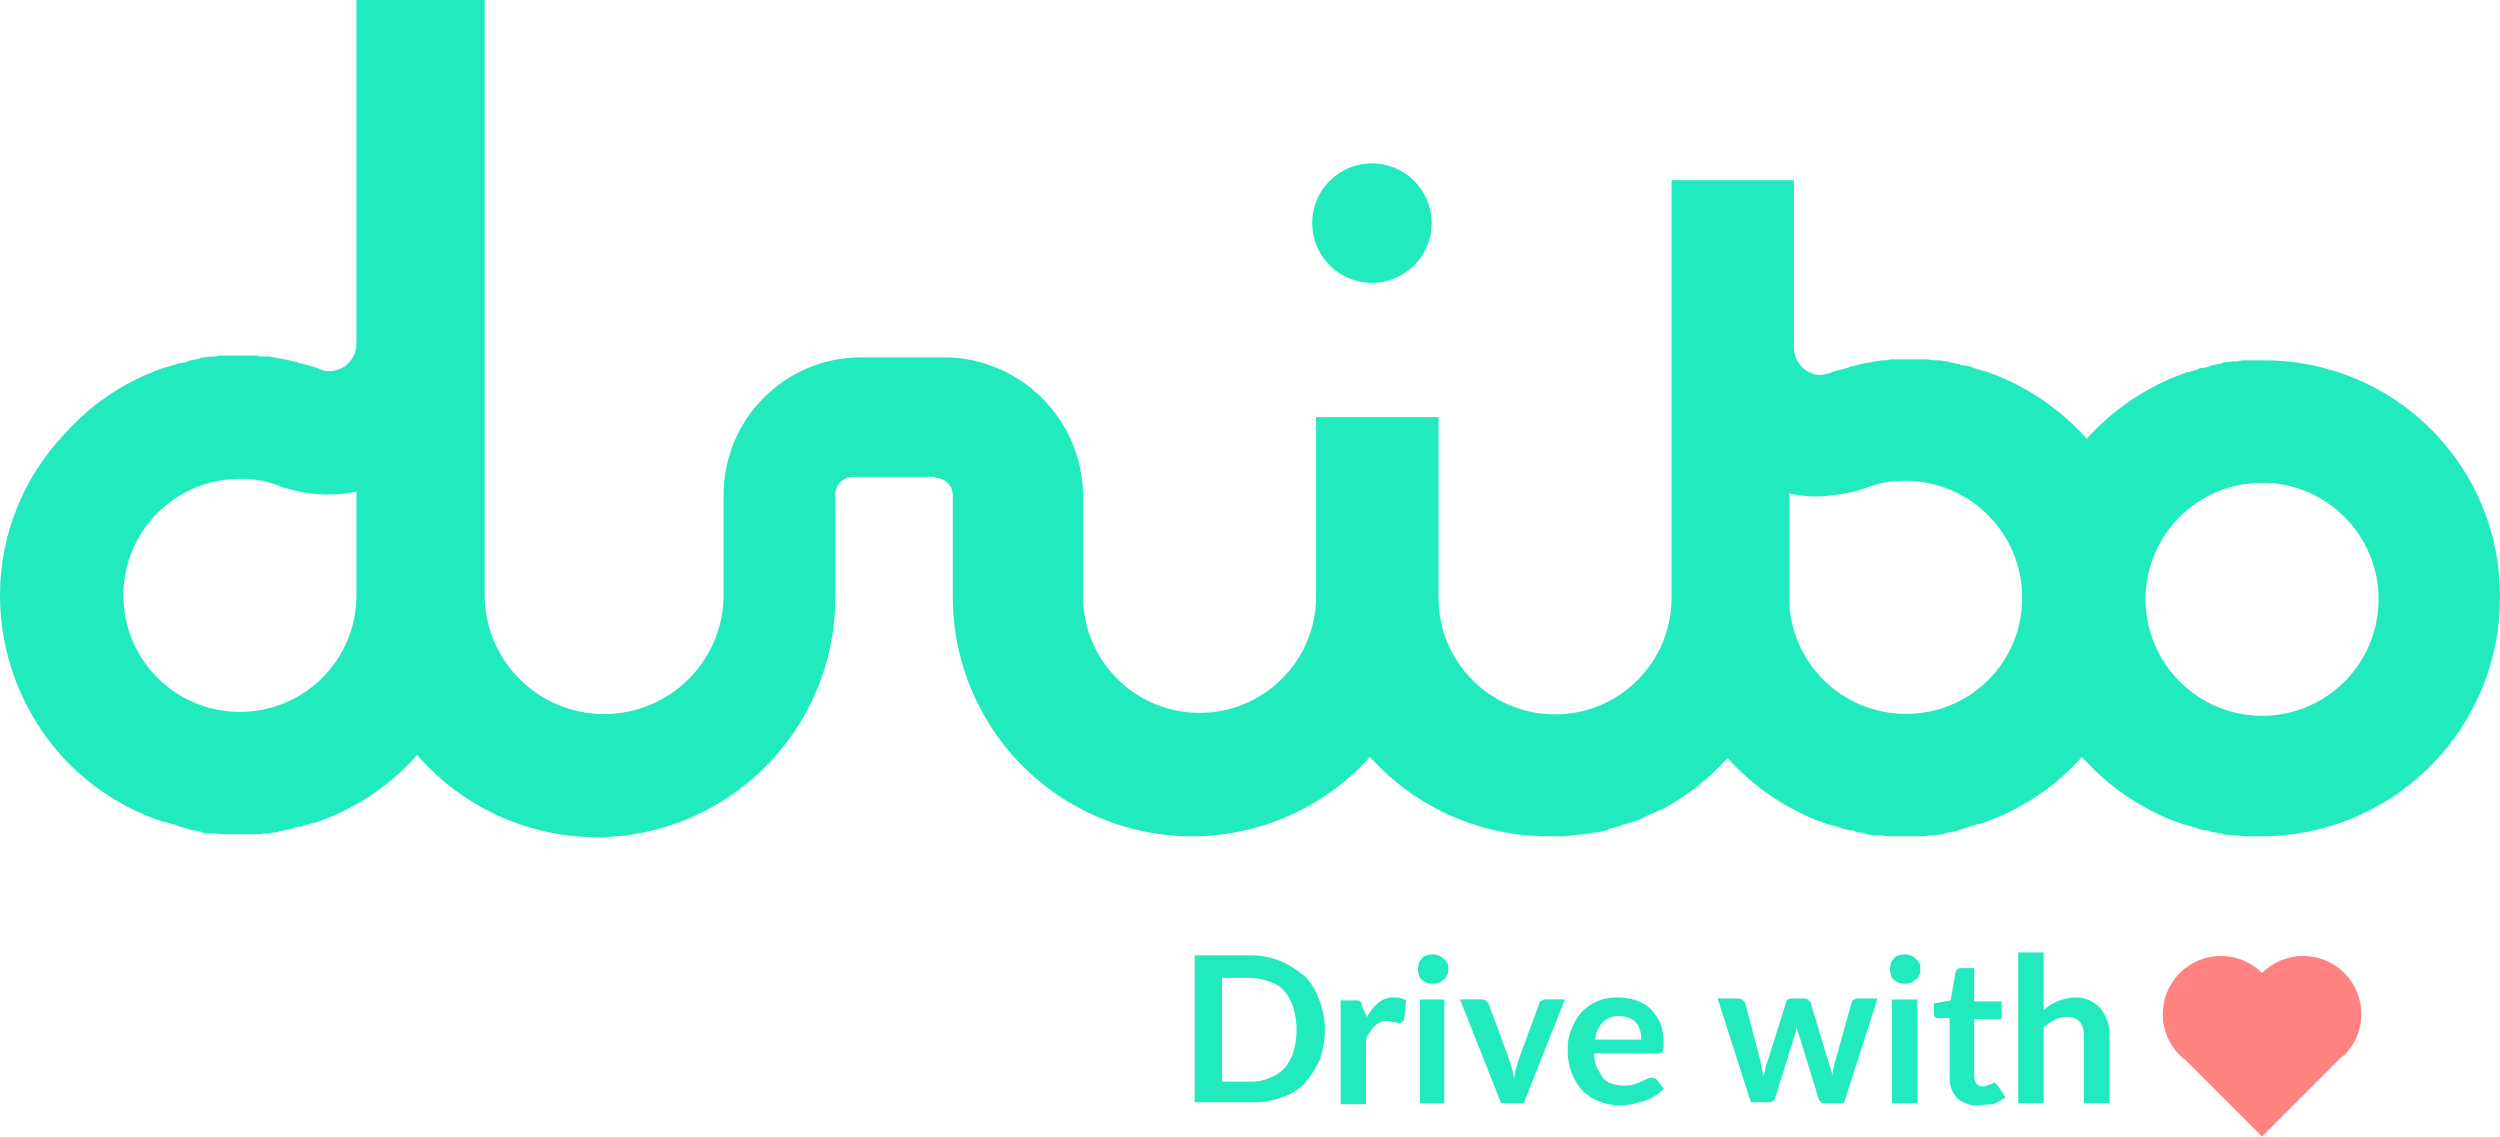
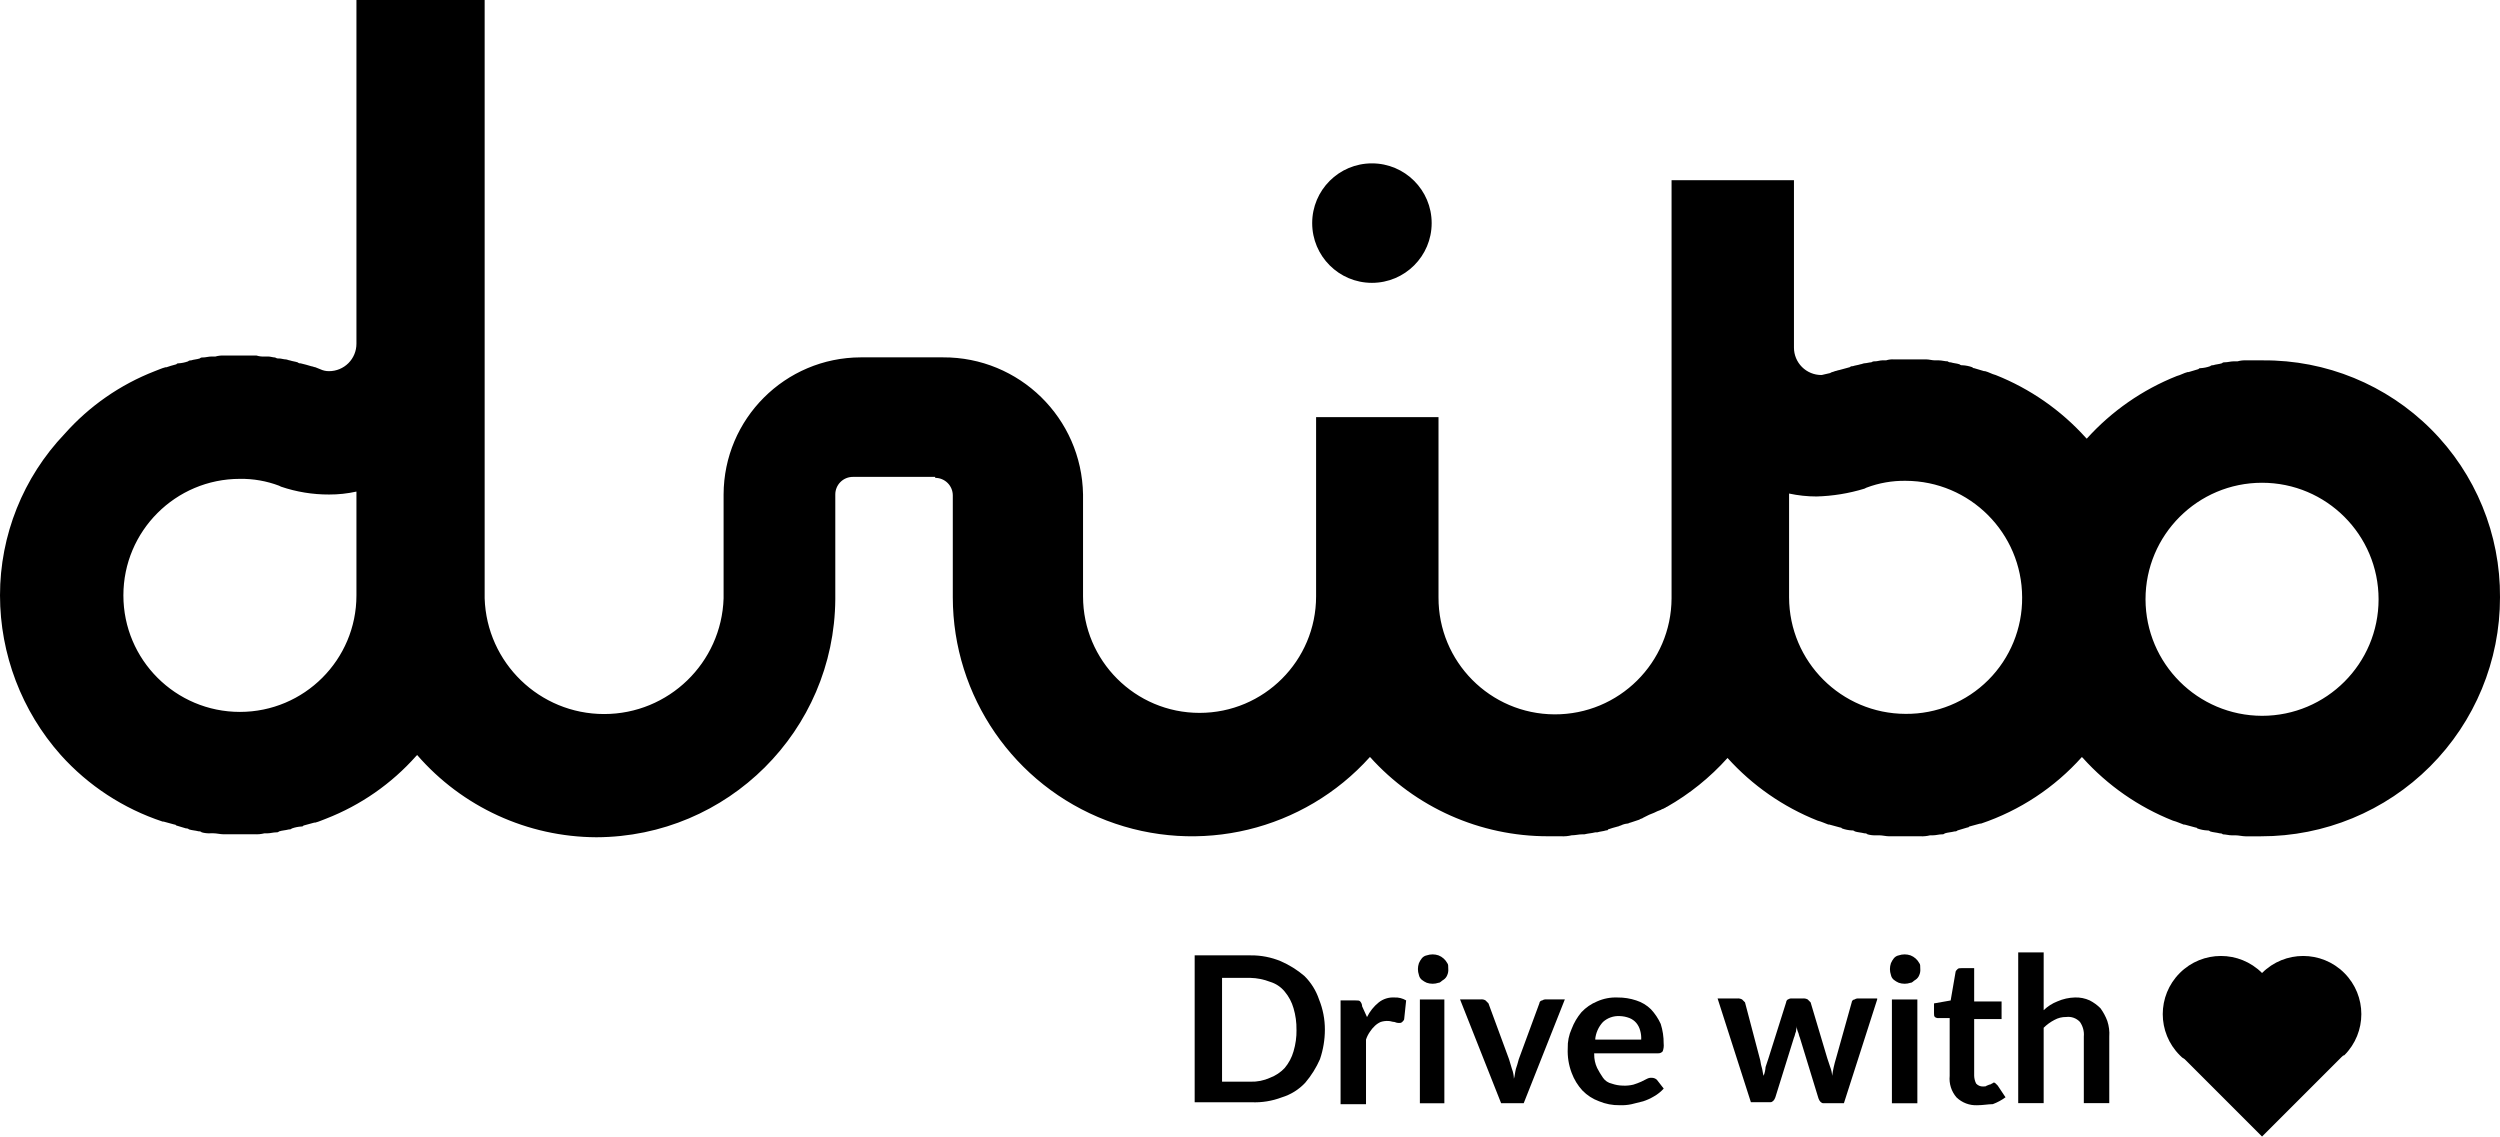
- <svg xmlns="http://www.w3.org/2000/svg" viewBox="0 0 144 65.464">
-   <defs>
-     <style>.a{fill:#21eabc;}.b{fill:#ff8180;}</style>
-   </defs>
-   <g transform="translate(68.813 54.86)">
-     <path class="a" d="M129.5,100.487a5.317,5.317,0,0,1-.282,1.692,5.492,5.492,0,0,1-.846,1.354,3.075,3.075,0,0,1-1.354.846,4.385,4.385,0,0,1-1.749.282H122V96.2h3.215a4.394,4.394,0,0,1,1.748.338,5.492,5.492,0,0,1,1.354.846,3.429,3.429,0,0,1,.846,1.354A4.6,4.6,0,0,1,129.5,100.487Zm-1.636,0a4.126,4.126,0,0,0-.169-1.241,2.6,2.6,0,0,0-.508-.959,1.733,1.733,0,0,0-.846-.564,3.337,3.337,0,0,0-1.128-.226h-1.636v5.979h1.636a2.525,2.525,0,0,0,1.128-.226,2.232,2.232,0,0,0,.846-.564,2.6,2.6,0,0,0,.508-.959A4.125,4.125,0,0,0,127.866,100.487Z" transform="translate(-122 -96.031)" />
-     <path class="a" d="M138.423,101.628a2.5,2.5,0,0,1,.677-.846,1.327,1.327,0,0,1,.9-.282,1.2,1.2,0,0,1,.677.169l-.113,1.072c0,.056-.056.113-.113.169a.207.207,0,0,1-.169.056.613.613,0,0,1-.282-.056c-.113,0-.226-.056-.338-.056a1.242,1.242,0,0,0-.451.056,1.18,1.18,0,0,0-.338.226,1.79,1.79,0,0,0-.282.338,1.69,1.69,0,0,0-.226.451v3.723H136.9v-5.979h.846c.169,0,.226,0,.282.056a.431.431,0,0,1,.113.282Z" transform="translate(-128.496 -97.905)" />
-     <path class="a" d="M146.548,96.946a.716.716,0,0,1-.056.338.563.563,0,0,1-.226.282c-.113.056-.169.169-.282.169a1.044,1.044,0,0,1-.677,0,1.233,1.233,0,0,1-.282-.169.479.479,0,0,1-.169-.282,1.043,1.043,0,0,1,0-.677,1.233,1.233,0,0,1,.169-.282.48.48,0,0,1,.282-.169,1.044,1.044,0,0,1,.677,0,.975.975,0,0,1,.508.451C146.548,96.664,146.548,96.777,146.548,96.946Zm-.226,1.749v5.979h-1.41V98.695Z" transform="translate(-131.94 -95.987)" />
-     <path class="a" d="M155.135,100.7l-2.369,5.979h-1.3L149.1,100.7h1.184a.423.423,0,0,1,.282.056l.169.169,1.185,3.215c.056.169.113.395.169.564a1.668,1.668,0,0,1,.113.564c.056-.169.056-.338.113-.564.056-.169.113-.338.169-.564l1.184-3.215a.18.18,0,0,1,.169-.169.339.339,0,0,1,.226-.056Z" transform="translate(-133.814 -97.993)" />
-     <path class="a" d="M161.623,103.771a1.8,1.8,0,0,0,.169.79,4.954,4.954,0,0,0,.338.564.821.821,0,0,0,.508.338,2.029,2.029,0,0,0,.621.113,2.115,2.115,0,0,0,.62-.056,3.887,3.887,0,0,0,.451-.169l.338-.169a.508.508,0,0,1,.282-.056.431.431,0,0,1,.282.113l.395.508a2.207,2.207,0,0,1-.564.451,3.022,3.022,0,0,1-.62.282l-.677.169a2.748,2.748,0,0,1-.677.056,2.945,2.945,0,0,1-1.185-.226,2.548,2.548,0,0,1-.959-.62,3.071,3.071,0,0,1-.62-1.015,3.526,3.526,0,0,1-.226-1.41,2.526,2.526,0,0,1,.226-1.128,3.3,3.3,0,0,1,.564-.959,2.577,2.577,0,0,1,.9-.62,2.616,2.616,0,0,1,1.184-.226,3.285,3.285,0,0,1,1.072.169,2.124,2.124,0,0,1,.846.508,3.162,3.162,0,0,1,.564.846,3.637,3.637,0,0,1,.169,1.128.97.97,0,0,1-.056.451.331.331,0,0,1-.282.113h-3.666Zm2.707-.846a1.56,1.56,0,0,0-.056-.508,1.133,1.133,0,0,0-.226-.451,1.012,1.012,0,0,0-.395-.282,1.669,1.669,0,0,0-.564-.113,1.327,1.327,0,0,0-.959.338,1.7,1.7,0,0,0-.451,1.015Z" transform="translate(-138.61 -97.905)" />
-     <path class="a" d="M184.594,100.656l-1.918,5.979h-1.184c-.113,0-.226-.113-.282-.282l-1.072-3.5c-.056-.113-.056-.226-.113-.338a.716.716,0,0,1-.056-.338c0,.113-.056.226-.056.338-.056.113-.056.226-.113.338l-1.072,3.441c-.056.169-.169.282-.282.282h-1.128L175.4,100.6h1.128a.509.509,0,0,1,.282.056l.169.169.846,3.215c.056.169.056.338.113.508s.056.338.113.508a1.646,1.646,0,0,0,.113-.508l.169-.508,1.015-3.215c0-.056.056-.169.113-.169a.339.339,0,0,1,.226-.056h.62a.509.509,0,0,1,.282.056l.169.169.959,3.215.169.508a1.647,1.647,0,0,1,.113.508,6.567,6.567,0,0,1,.226-1.015l.9-3.215a.18.18,0,0,1,.169-.169.339.339,0,0,1,.226-.056h1.072Z" transform="translate(-145.28 -97.949)" />
-     <path class="a" d="M194.749,96.946a.715.715,0,0,1-.056.338.563.563,0,0,1-.226.282c-.113.056-.169.169-.282.169a1.044,1.044,0,0,1-.677,0,1.233,1.233,0,0,1-.282-.169.48.48,0,0,1-.169-.282,1.044,1.044,0,0,1,0-.677,1.235,1.235,0,0,1,.169-.282.48.48,0,0,1,.282-.169,1.044,1.044,0,0,1,.677,0,.975.975,0,0,1,.508.451C194.749,96.664,194.749,96.777,194.749,96.946Zm-.169,1.749v5.979h-1.466V98.695Z" transform="translate(-152.953 -95.987)" />
-     <path class="a" d="M199.982,105.4a1.616,1.616,0,0,1-1.184-.451,1.646,1.646,0,0,1-.395-1.241v-3.328h-.62a.339.339,0,0,1-.226-.056c-.056-.056-.056-.113-.056-.226v-.564l.959-.169.282-1.636c0-.056.056-.113.113-.169s.113-.056.226-.056h.733v1.918h1.579v1.015h-1.579V103.7a1.062,1.062,0,0,0,.113.451.512.512,0,0,0,.395.169c.113,0,.169,0,.226-.056.056,0,.113-.056.169-.056a.2.2,0,0,0,.113-.056c.056,0,.056-.056.113-.056s.056,0,.113.056l.113.113.451.677a3.038,3.038,0,0,1-.733.395C200.6,105.34,200.32,105.4,199.982,105.4Z" transform="translate(-154.915 -96.598)" />
-     <path class="a" d="M207.566,99.228a2.366,2.366,0,0,1,.79-.508,2.694,2.694,0,0,1,1.015-.226,1.883,1.883,0,0,1,.846.169,2.5,2.5,0,0,1,.62.451,3.039,3.039,0,0,1,.395.733,2.337,2.337,0,0,1,.113.9v3.835h-1.466v-3.835a1.261,1.261,0,0,0-.226-.846.916.916,0,0,0-.79-.282,1.34,1.34,0,0,0-.677.169,2.506,2.506,0,0,0-.62.451v4.343H206.1V95.9h1.467Z" transform="translate(-158.664 -95.9)" />
+ <svg xmlns="http://www.w3.org/2000/svg" id="svg1077" version="1.1" viewBox="0 0 144 65.464">
+   <g style="fill:currentColor;fill-opacity:1" id="g1067" transform="translate(68.813 54.86)">
+     <path id="path1049" transform="translate(-122 -96.031)" d="M129.5,100.487a5.317,5.317,0,0,1-.282,1.692,5.492,5.492,0,0,1-.846,1.354,3.075,3.075,0,0,1-1.354.846,4.385,4.385,0,0,1-1.749.282H122V96.2h3.215a4.394,4.394,0,0,1,1.748.338,5.492,5.492,0,0,1,1.354.846,3.429,3.429,0,0,1,.846,1.354A4.6,4.6,0,0,1,129.5,100.487Zm-1.636,0a4.126,4.126,0,0,0-.169-1.241,2.6,2.6,0,0,0-.508-.959,1.733,1.733,0,0,0-.846-.564,3.337,3.337,0,0,0-1.128-.226h-1.636v5.979h1.636a2.525,2.525,0,0,0,1.128-.226,2.232,2.232,0,0,0,.846-.564,2.6,2.6,0,0,0,.508-.959A4.125,4.125,0,0,0,127.866,100.487Z" />
+     <path id="path1051" transform="translate(-128.496 -97.905)" d="M138.423,101.628a2.5,2.5,0,0,1,.677-.846,1.327,1.327,0,0,1,.9-.282,1.2,1.2,0,0,1,.677.169l-.113,1.072c0,.056-.056.113-.113.169a.207.207,0,0,1-.169.056.613.613,0,0,1-.282-.056c-.113,0-.226-.056-.338-.056a1.242,1.242,0,0,0-.451.056,1.18,1.18,0,0,0-.338.226,1.79,1.79,0,0,0-.282.338,1.69,1.69,0,0,0-.226.451v3.723H136.9v-5.979h.846c.169,0,.226,0,.282.056a.431.431,0,0,1,.113.282Z" />
+     <path id="path1053" transform="translate(-131.94 -95.987)" d="M146.548,96.946a.716.716,0,0,1-.056.338.563.563,0,0,1-.226.282c-.113.056-.169.169-.282.169a1.044,1.044,0,0,1-.677,0,1.233,1.233,0,0,1-.282-.169.479.479,0,0,1-.169-.282,1.043,1.043,0,0,1,0-.677,1.233,1.233,0,0,1,.169-.282.48.48,0,0,1,.282-.169,1.044,1.044,0,0,1,.677,0,.975.975,0,0,1,.508.451C146.548,96.664,146.548,96.777,146.548,96.946Zm-.226,1.749v5.979h-1.41V98.695Z" />
+     <path id="path1055" transform="translate(-133.814 -97.993)" d="M155.135,100.7l-2.369,5.979h-1.3L149.1,100.7h1.184a.423.423,0,0,1,.282.056l.169.169,1.185,3.215c.056.169.113.395.169.564a1.668,1.668,0,0,1,.113.564c.056-.169.056-.338.113-.564.056-.169.113-.338.169-.564l1.184-3.215a.18.18,0,0,1,.169-.169.339.339,0,0,1,.226-.056Z" />
+     <path id="path1057" transform="translate(-138.61 -97.905)" d="M161.623,103.771a1.8,1.8,0,0,0,.169.79,4.954,4.954,0,0,0,.338.564.821.821,0,0,0,.508.338,2.029,2.029,0,0,0,.621.113,2.115,2.115,0,0,0,.62-.056,3.887,3.887,0,0,0,.451-.169l.338-.169a.508.508,0,0,1,.282-.056.431.431,0,0,1,.282.113l.395.508a2.207,2.207,0,0,1-.564.451,3.022,3.022,0,0,1-.62.282l-.677.169a2.748,2.748,0,0,1-.677.056,2.945,2.945,0,0,1-1.185-.226,2.548,2.548,0,0,1-.959-.62,3.071,3.071,0,0,1-.62-1.015,3.526,3.526,0,0,1-.226-1.41,2.526,2.526,0,0,1,.226-1.128,3.3,3.3,0,0,1,.564-.959,2.577,2.577,0,0,1,.9-.62,2.616,2.616,0,0,1,1.184-.226,3.285,3.285,0,0,1,1.072.169,2.124,2.124,0,0,1,.846.508,3.162,3.162,0,0,1,.564.846,3.637,3.637,0,0,1,.169,1.128.97.97,0,0,1-.056.451.331.331,0,0,1-.282.113h-3.666Zm2.707-.846a1.56,1.56,0,0,0-.056-.508,1.133,1.133,0,0,0-.226-.451,1.012,1.012,0,0,0-.395-.282,1.669,1.669,0,0,0-.564-.113,1.327,1.327,0,0,0-.959.338,1.7,1.7,0,0,0-.451,1.015Z" />
+     <path id="path1059" transform="translate(-145.28 -97.949)" d="M184.594,100.656l-1.918,5.979h-1.184c-.113,0-.226-.113-.282-.282l-1.072-3.5c-.056-.113-.056-.226-.113-.338a.716.716,0,0,1-.056-.338c0,.113-.056.226-.056.338-.056.113-.056.226-.113.338l-1.072,3.441c-.056.169-.169.282-.282.282h-1.128L175.4,100.6h1.128a.509.509,0,0,1,.282.056l.169.169.846,3.215c.056.169.056.338.113.508s.056.338.113.508a1.646,1.646,0,0,0,.113-.508l.169-.508,1.015-3.215c0-.056.056-.169.113-.169a.339.339,0,0,1,.226-.056h.62a.509.509,0,0,1,.282.056l.169.169.959,3.215.169.508a1.647,1.647,0,0,1,.113.508,6.567,6.567,0,0,1,.226-1.015l.9-3.215a.18.18,0,0,1,.169-.169.339.339,0,0,1,.226-.056h1.072Z" />
+     <path id="path1061" transform="translate(-152.953 -95.987)" d="M194.749,96.946a.715.715,0,0,1-.056.338.563.563,0,0,1-.226.282c-.113.056-.169.169-.282.169a1.044,1.044,0,0,1-.677,0,1.233,1.233,0,0,1-.282-.169.48.48,0,0,1-.169-.282,1.044,1.044,0,0,1,0-.677,1.235,1.235,0,0,1,.169-.282.48.48,0,0,1,.282-.169,1.044,1.044,0,0,1,.677,0,.975.975,0,0,1,.508.451C194.749,96.664,194.749,96.777,194.749,96.946Zm-.169,1.749v5.979h-1.466V98.695Z" />
+     <path id="path1063" transform="translate(-154.915 -96.598)" d="M199.982,105.4a1.616,1.616,0,0,1-1.184-.451,1.646,1.646,0,0,1-.395-1.241v-3.328h-.62a.339.339,0,0,1-.226-.056c-.056-.056-.056-.113-.056-.226v-.564l.959-.169.282-1.636c0-.056.056-.113.113-.169s.113-.056.226-.056h.733v1.918h1.579v1.015h-1.579V103.7a1.062,1.062,0,0,0,.113.451.512.512,0,0,0,.395.169c.113,0,.169,0,.226-.056.056,0,.113-.056.169-.056a.2.2,0,0,0,.113-.056c.056,0,.056-.056.113-.056s.056,0,.113.056l.113.113.451.677a3.038,3.038,0,0,1-.733.395C200.6,105.34,200.32,105.4,199.982,105.4Z" />
+     <path id="path1065" transform="translate(-158.664 -95.9)" d="M207.566,99.228a2.366,2.366,0,0,1,.79-.508,2.694,2.694,0,0,1,1.015-.226,1.883,1.883,0,0,1,.846.169,2.5,2.5,0,0,1,.62.451,3.039,3.039,0,0,1,.395.733,2.337,2.337,0,0,1,.113.9v3.835h-1.466v-3.835a1.261,1.261,0,0,0-.226-.846.916.916,0,0,0-.79-.282,1.34,1.34,0,0,0-.677.169,2.506,2.506,0,0,0-.62.451v4.343H206.1V95.9h1.467Z" />
  </g>
-   <g transform="translate(0 0)">
-     <path class="b" d="M231.155,102.1c.056-.056.113-.113.169-.113a3.35,3.35,0,0,0-4.738-4.738h0a3.35,3.35,0,0,0-4.738,4.738.991.991,0,0,0,.282.226l4.456,4.456Z" transform="translate(-96.292 -41.204)" />
-     <ellipse class="a" cx="3.441" cy="3.441" rx="3.441" ry="3.441" transform="translate(75.582 9.41)" />
-     <path class="a" d="M130.35,20.757h-.959a1.561,1.561,0,0,0-.508.056h-.226c-.169,0-.338.056-.508.056a.207.207,0,0,0-.169.056c-.169.056-.338.056-.508.113a.207.207,0,0,0-.169.056,2,2,0,0,1-.564.113c-.056,0-.056,0-.113.056-.169.056-.395.113-.564.169h-.056c-.226.056-.395.169-.62.226h0a13.908,13.908,0,0,0-5.189,3.61l-.056-.056a13.909,13.909,0,0,0-5.189-3.61h0c-.226-.056-.395-.169-.62-.226h-.056c-.169-.056-.395-.113-.564-.169-.056,0-.056,0-.113-.056a2,2,0,0,0-.564-.113.207.207,0,0,1-.169-.056c-.169-.056-.338-.056-.508-.113a.207.207,0,0,1-.169-.056c-.169,0-.338-.056-.508-.056h-.226c-.169,0-.338-.056-.508-.056h-1.861a1.242,1.242,0,0,0-.451.056h-.226c-.113,0-.282.056-.395.056a.339.339,0,0,0-.226.056c-.113,0-.282.056-.395.056-.056,0-.169.056-.226.056-.169.056-.282.056-.451.113a.207.207,0,0,0-.169.056c-.226.056-.395.113-.62.169-.056,0-.169.056-.226.056-.113.056-.226.056-.282.113-.282.056-.451.113-.508.113a1.577,1.577,0,0,1-1.579-1.579V10.378H96.282V34.407h0v.056h0a6.712,6.712,0,0,1-13.424-.056h0V24.028H75.807V34.35a6.712,6.712,0,1,1-13.424,0V28.484h0a8.029,8.029,0,0,0-8.066-7.9H49.579a7.92,7.92,0,0,0-7.9,7.9v5.979a6.885,6.885,0,0,1-13.763,0h0v-.169h0V0H20.531V19.8a1.577,1.577,0,0,1-1.579,1.579,1.152,1.152,0,0,1-.508-.113c-.113-.056-.169-.056-.282-.113-.056,0-.169-.056-.226-.056-.169-.056-.395-.113-.62-.169a.207.207,0,0,1-.169-.056c-.169-.056-.282-.056-.451-.113-.056,0-.169-.056-.226-.056-.113,0-.282-.056-.395-.056a.339.339,0,0,1-.226-.056c-.113,0-.282-.056-.395-.056h-.226a1.242,1.242,0,0,1-.451-.056H12.917a1.562,1.562,0,0,0-.508.056h-.226c-.169,0-.338.056-.508.056a.207.207,0,0,0-.169.056c-.169.056-.338.056-.508.113a.207.207,0,0,0-.169.056,2,2,0,0,1-.564.113c-.056,0-.056,0-.113.056-.226.056-.395.113-.564.169H9.532c-.226.056-.451.169-.62.226h0a13.473,13.473,0,0,0-5.189,3.61A13.481,13.481,0,0,0,0,34.294H0a13.859,13.859,0,0,0,3.5,9.194,13.648,13.648,0,0,0,5.866,3.835H9.42c.226.056.395.113.62.169.056,0,.056,0,.113.056.169.056.395.113.564.169a.207.207,0,0,1,.169.056c.169.056.338.056.564.113a.207.207,0,0,1,.169.056,1.561,1.561,0,0,0,.508.056H12.3c.169,0,.395.056.564.056h1.8A1.919,1.919,0,0,0,15.229,48H15.4c.169,0,.338-.056.508-.056a.207.207,0,0,0,.169-.056c.169-.056.338-.056.564-.113a.207.207,0,0,0,.169-.056,2,2,0,0,1,.564-.113c.056,0,.056,0,.113-.056.226-.056.395-.113.62-.169h.056c.226-.056.451-.169.62-.226h0a13.473,13.473,0,0,0,5.189-3.61l.056-.056A13.747,13.747,0,0,0,34.35,48.226h0A13.806,13.806,0,0,0,48.113,34.519V28.484a1.011,1.011,0,0,1,1.015-1.015h4.738v.056a1.011,1.011,0,0,1,1.015,1.015v5.866A13.779,13.779,0,0,0,78.91,43.6a13.765,13.765,0,0,0,10.266,4.569h.733a2.115,2.115,0,0,0,.62-.056h0c.226,0,.395-.056.62-.056h.113c.226-.056.395-.056.62-.113H92c.169-.056.338-.056.508-.113.056,0,.113,0,.113-.056.169-.056.338-.113.564-.169.056,0,.113-.056.169-.056a1.046,1.046,0,0,1,.395-.113c.056,0,.113-.056.169-.056l.508-.169c.056-.056.169-.056.226-.113l.338-.169c.113-.056.169-.056.282-.113a2.754,2.754,0,0,1,.395-.169c.056-.056.169-.056.226-.113.056,0,.056-.056.113-.056h0a13.98,13.98,0,0,0,3.5-2.82h0a13.909,13.909,0,0,0,5.189,3.61h0c.226.056.451.169.62.226h.056c.226.056.395.113.62.169.056,0,.056,0,.113.056a2,2,0,0,0,.564.113.207.207,0,0,1,.169.056c.169.056.338.056.564.113a.207.207,0,0,1,.169.056,1.561,1.561,0,0,0,.508.056h.169c.169,0,.395.056.564.056h1.8a1.919,1.919,0,0,0,.564-.056h.169c.169,0,.338-.056.508-.056a.207.207,0,0,0,.169-.056c.169-.056.338-.056.564-.113a.207.207,0,0,0,.169-.056c.169-.056.395-.113.564-.169.056,0,.056,0,.113-.056.226-.056.395-.113.62-.169h.056a13.64,13.64,0,0,0,5.81-3.835l.056.056a13.909,13.909,0,0,0,5.189,3.61h0c.226.056.451.169.62.226h.056c.226.056.395.113.621.169.056,0,.056,0,.113.056a2,2,0,0,0,.564.113.207.207,0,0,1,.169.056c.169.056.338.056.564.113a.207.207,0,0,1,.169.056c.169,0,.338.056.508.056h.226c.169,0,.395.056.564.056h.9A13.745,13.745,0,0,0,144,34.407,13.554,13.554,0,0,0,130.35,20.757ZM20.531,34.294a6.712,6.712,0,1,1-6.712-6.712,6.136,6.136,0,0,1,2.256.395l.113.056a8.512,8.512,0,0,0,2.764.451,7.135,7.135,0,0,0,1.579-.169Zm89.232,6.825a6.728,6.728,0,0,1-6.712-6.712V28.428a7.519,7.519,0,0,0,1.579.169,10.386,10.386,0,0,0,2.764-.451l.113-.056a6.136,6.136,0,0,1,2.256-.395,6.728,6.728,0,0,1,6.712,6.712A6.657,6.657,0,0,1,109.763,41.119Zm13.819-6.6a6.712,6.712,0,1,1,6.712,6.712A6.728,6.728,0,0,1,123.582,34.519Z" transform="translate(0 0)" />
+   <g style="fill:currentColor;fill-opacity:1" id="g1075" transform="translate(0 0)">
+     <path id="path1069" transform="translate(-96.292 -41.204)" d="M231.155,102.1c.056-.056.113-.113.169-.113a3.35,3.35,0,0,0-4.738-4.738h0a3.35,3.35,0,0,0-4.738,4.738.991.991,0,0,0,.282.226l4.456,4.456Z" class="b" />
+     <ellipse id="ellipse1071" transform="translate(75.582 9.41)" ry="3.441" rx="3.441" cy="3.441" cx="3.441" />
+     <path id="path1073" transform="translate(0 0)" d="M130.35,20.757h-.959a1.561,1.561,0,0,0-.508.056h-.226c-.169,0-.338.056-.508.056a.207.207,0,0,0-.169.056c-.169.056-.338.056-.508.113a.207.207,0,0,0-.169.056,2,2,0,0,1-.564.113c-.056,0-.056,0-.113.056-.169.056-.395.113-.564.169h-.056c-.226.056-.395.169-.62.226h0a13.908,13.908,0,0,0-5.189,3.61l-.056-.056a13.909,13.909,0,0,0-5.189-3.61h0c-.226-.056-.395-.169-.62-.226h-.056c-.169-.056-.395-.113-.564-.169-.056,0-.056,0-.113-.056a2,2,0,0,0-.564-.113.207.207,0,0,1-.169-.056c-.169-.056-.338-.056-.508-.113a.207.207,0,0,1-.169-.056c-.169,0-.338-.056-.508-.056h-.226c-.169,0-.338-.056-.508-.056h-1.861a1.242,1.242,0,0,0-.451.056h-.226c-.113,0-.282.056-.395.056a.339.339,0,0,0-.226.056c-.113,0-.282.056-.395.056-.056,0-.169.056-.226.056-.169.056-.282.056-.451.113a.207.207,0,0,0-.169.056c-.226.056-.395.113-.62.169-.056,0-.169.056-.226.056-.113.056-.226.056-.282.113-.282.056-.451.113-.508.113a1.577,1.577,0,0,1-1.579-1.579V10.378H96.282V34.407h0v.056h0a6.712,6.712,0,0,1-13.424-.056h0V24.028H75.807V34.35a6.712,6.712,0,1,1-13.424,0V28.484h0a8.029,8.029,0,0,0-8.066-7.9H49.579a7.92,7.92,0,0,0-7.9,7.9v5.979a6.885,6.885,0,0,1-13.763,0h0v-.169h0V0H20.531V19.8a1.577,1.577,0,0,1-1.579,1.579,1.152,1.152,0,0,1-.508-.113c-.113-.056-.169-.056-.282-.113-.056,0-.169-.056-.226-.056-.169-.056-.395-.113-.62-.169a.207.207,0,0,1-.169-.056c-.169-.056-.282-.056-.451-.113-.056,0-.169-.056-.226-.056-.113,0-.282-.056-.395-.056a.339.339,0,0,1-.226-.056c-.113,0-.282-.056-.395-.056h-.226a1.242,1.242,0,0,1-.451-.056H12.917a1.562,1.562,0,0,0-.508.056h-.226c-.169,0-.338.056-.508.056a.207.207,0,0,0-.169.056c-.169.056-.338.056-.508.113a.207.207,0,0,0-.169.056,2,2,0,0,1-.564.113c-.056,0-.056,0-.113.056-.226.056-.395.113-.564.169H9.532c-.226.056-.451.169-.62.226h0a13.473,13.473,0,0,0-5.189,3.61A13.481,13.481,0,0,0,0,34.294H0a13.859,13.859,0,0,0,3.5,9.194,13.648,13.648,0,0,0,5.866,3.835H9.42c.226.056.395.113.62.169.056,0,.056,0,.113.056.169.056.395.113.564.169a.207.207,0,0,1,.169.056c.169.056.338.056.564.113a.207.207,0,0,1,.169.056,1.561,1.561,0,0,0,.508.056H12.3c.169,0,.395.056.564.056h1.8A1.919,1.919,0,0,0,15.229,48H15.4c.169,0,.338-.056.508-.056a.207.207,0,0,0,.169-.056c.169-.056.338-.056.564-.113a.207.207,0,0,0,.169-.056,2,2,0,0,1,.564-.113c.056,0,.056,0,.113-.056.226-.056.395-.113.62-.169h.056c.226-.056.451-.169.62-.226h0a13.473,13.473,0,0,0,5.189-3.61l.056-.056A13.747,13.747,0,0,0,34.35,48.226h0A13.806,13.806,0,0,0,48.113,34.519V28.484a1.011,1.011,0,0,1,1.015-1.015h4.738v.056a1.011,1.011,0,0,1,1.015,1.015v5.866A13.779,13.779,0,0,0,78.91,43.6a13.765,13.765,0,0,0,10.266,4.569h.733a2.115,2.115,0,0,0,.62-.056h0c.226,0,.395-.056.62-.056h.113c.226-.056.395-.056.62-.113H92c.169-.056.338-.056.508-.113.056,0,.113,0,.113-.056.169-.056.338-.113.564-.169.056,0,.113-.056.169-.056a1.046,1.046,0,0,1,.395-.113c.056,0,.113-.056.169-.056l.508-.169c.056-.056.169-.056.226-.113l.338-.169c.113-.056.169-.056.282-.113a2.754,2.754,0,0,1,.395-.169c.056-.056.169-.056.226-.113.056,0,.056-.056.113-.056h0a13.98,13.98,0,0,0,3.5-2.82h0a13.909,13.909,0,0,0,5.189,3.61h0c.226.056.451.169.62.226h.056c.226.056.395.113.62.169.056,0,.056,0,.113.056a2,2,0,0,0,.564.113.207.207,0,0,1,.169.056c.169.056.338.056.564.113a.207.207,0,0,1,.169.056,1.561,1.561,0,0,0,.508.056h.169c.169,0,.395.056.564.056h1.8a1.919,1.919,0,0,0,.564-.056h.169c.169,0,.338-.056.508-.056a.207.207,0,0,0,.169-.056c.169-.056.338-.056.564-.113a.207.207,0,0,0,.169-.056c.169-.056.395-.113.564-.169.056,0,.056,0,.113-.056.226-.056.395-.113.62-.169h.056a13.64,13.64,0,0,0,5.81-3.835l.056.056a13.909,13.909,0,0,0,5.189,3.61h0c.226.056.451.169.62.226h.056c.226.056.395.113.621.169.056,0,.056,0,.113.056a2,2,0,0,0,.564.113.207.207,0,0,1,.169.056c.169.056.338.056.564.113a.207.207,0,0,1,.169.056c.169,0,.338.056.508.056h.226c.169,0,.395.056.564.056h.9A13.745,13.745,0,0,0,144,34.407,13.554,13.554,0,0,0,130.35,20.757ZM20.531,34.294a6.712,6.712,0,1,1-6.712-6.712,6.136,6.136,0,0,1,2.256.395l.113.056a8.512,8.512,0,0,0,2.764.451,7.135,7.135,0,0,0,1.579-.169Zm89.232,6.825a6.728,6.728,0,0,1-6.712-6.712V28.428a7.519,7.519,0,0,0,1.579.169,10.386,10.386,0,0,0,2.764-.451l.113-.056a6.136,6.136,0,0,1,2.256-.395,6.728,6.728,0,0,1,6.712,6.712A6.657,6.657,0,0,1,109.763,41.119Zm13.819-6.6a6.712,6.712,0,1,1,6.712,6.712A6.728,6.728,0,0,1,123.582,34.519Z" />
  </g>
</svg>
